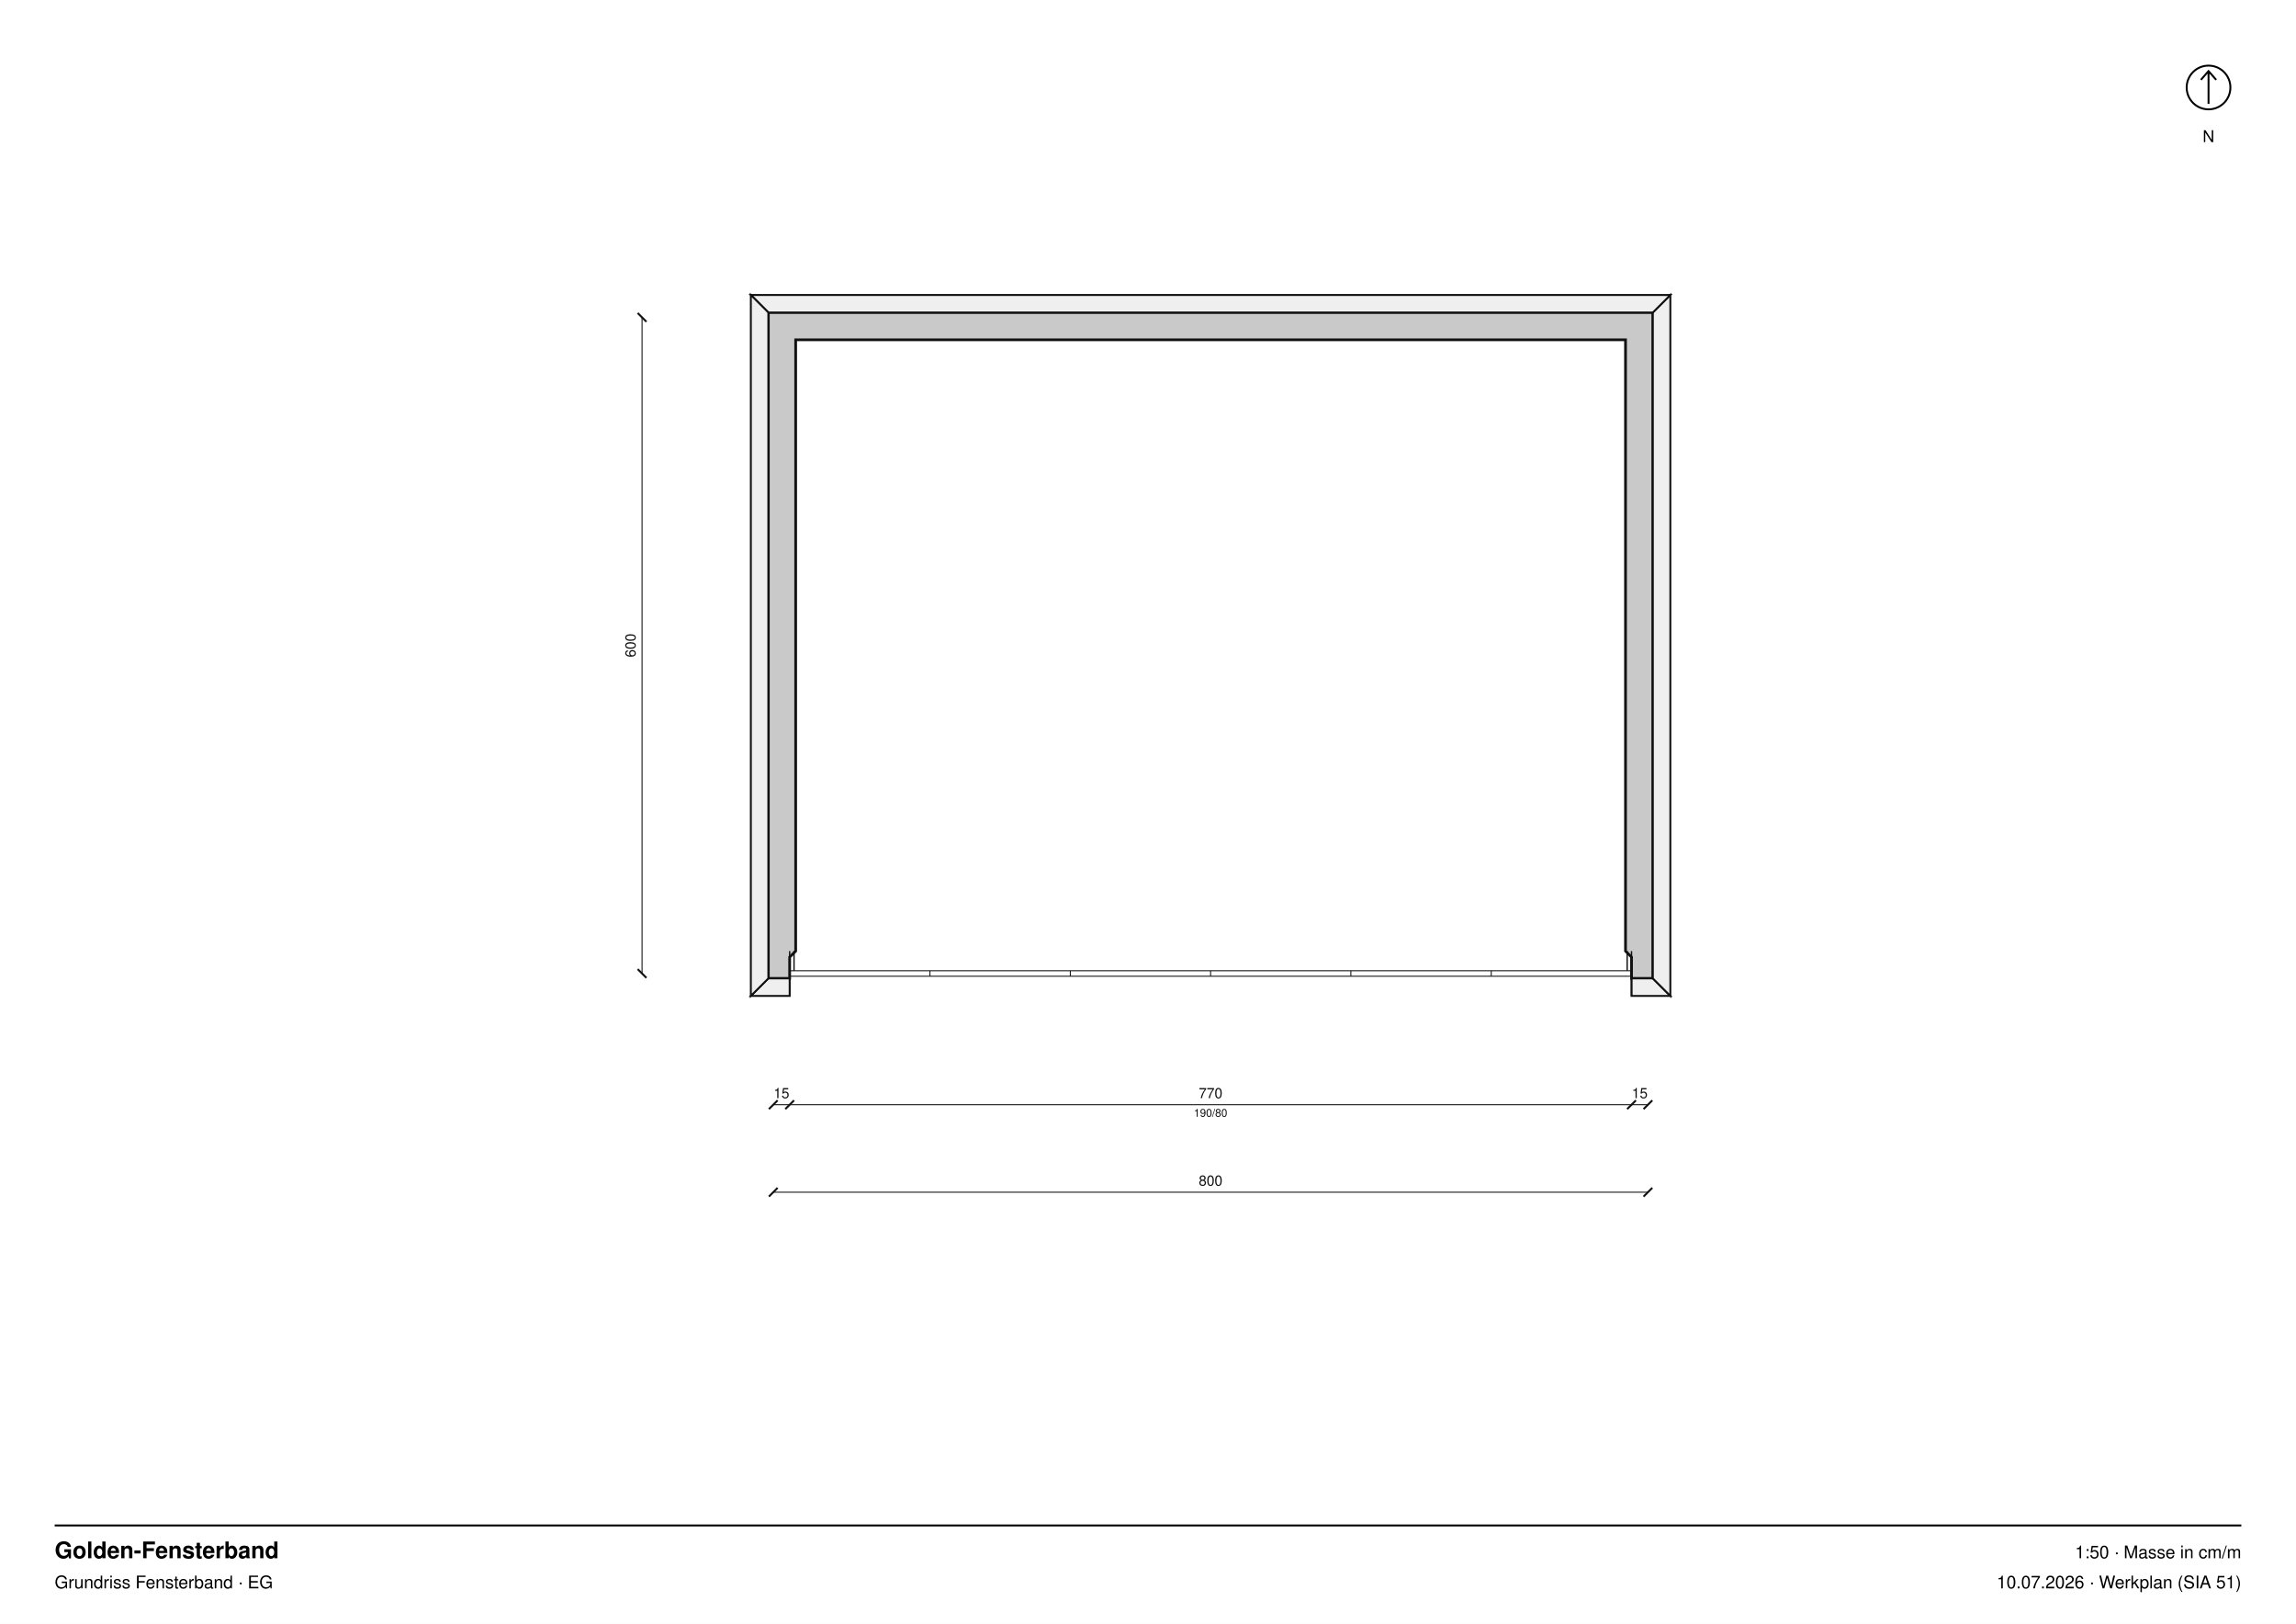
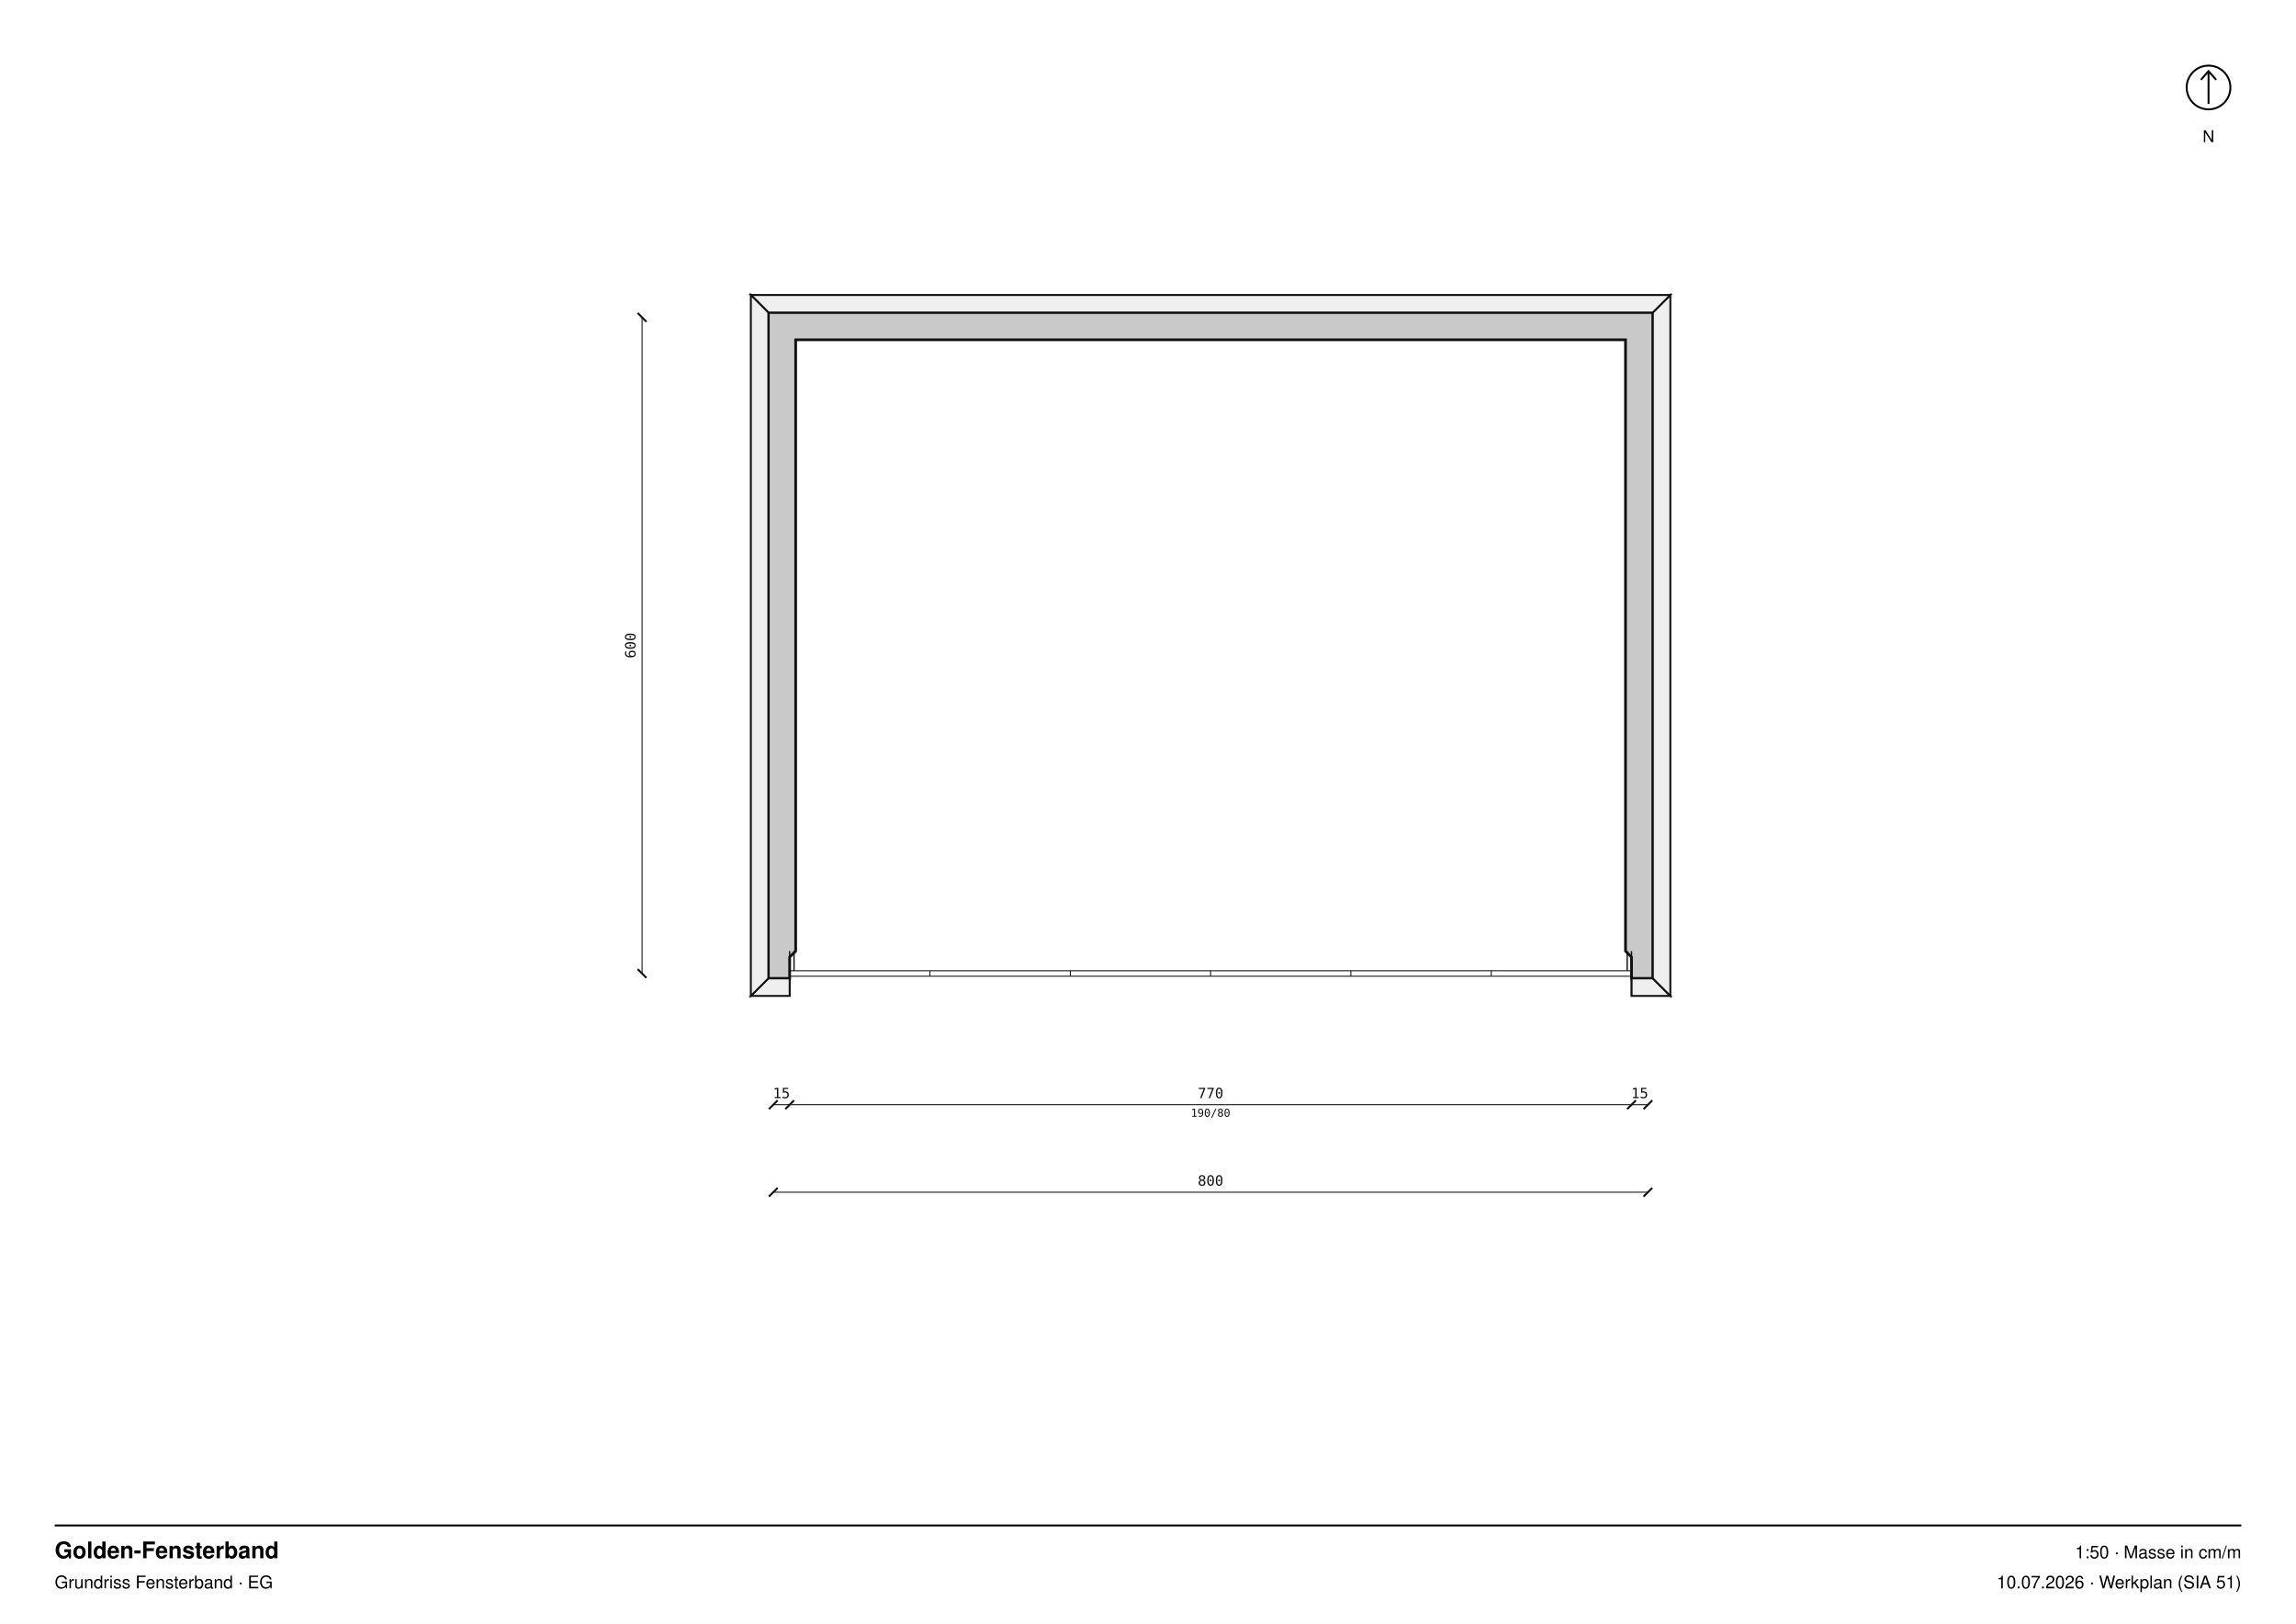
<svg xmlns="http://www.w3.org/2000/svg" width="420mm" height="297mm" viewBox="0 0 420 297" font-family="Helvetica, Arial, sans-serif">
  <rect width="420" height="297" fill="white" />
  <g transform="translate(141.45, 178.05) scale(0.02)">
    <path d="M 150 -150 L 205 -205 L 205 -5795 L 7795 -5795 L 7795 -205 L 7850 -150 L 7850 45 L 8045 45 L 8045 -6045 L -45 -6045 L -45 45 L 150 45 Z" fill-rule="evenodd" fill="#c9c9c9" stroke="#111" stroke-width="25" />
    <path d="M 8205 205 L 8045 45 L 7850 45 L 7850 205 Z M 150 205 L 150 45 L -45 45 L -205 205 Z" fill-rule="evenodd" fill="#efefef" stroke="#111" stroke-width="17.5" />
    <path d="M 8045 45 L 8045 -6045 L 8205 -6205 L 8205 205 Z" fill-rule="evenodd" fill="#efefef" stroke="#111" stroke-width="17.5" />
    <path d="M 8045 -6045 L -45 -6045 L -205 -6205 L 8205 -6205 Z" fill-rule="evenodd" fill="#efefef" stroke="#111" stroke-width="17.5" />
    <path d="M -45 -6045 L -45 45 L -205 205 L -205 -6205 Z" fill-rule="evenodd" fill="#efefef" stroke="#111" stroke-width="17.5" />
    <line x1="150" y1="-205" x2="150" y2="205" stroke="#111" stroke-width="12.5" />
    <line x1="7850" y1="-205" x2="7850" y2="205" stroke="#111" stroke-width="12.5" />
    <line x1="150" y1="25" x2="7850" y2="25" stroke="#111" stroke-width="9" />
    <line x1="150" y1="-25" x2="7850" y2="-25" stroke="#111" stroke-width="9" />
    <line x1="190" y1="-205" x2="190" y2="-25" stroke="#111" stroke-width="12.5" />
    <line x1="7810" y1="-205" x2="7810" y2="-25" stroke="#111" stroke-width="12.5" />
    <line x1="1433" y1="25" x2="1433" y2="-25" stroke="#111" stroke-width="9" />
    <line x1="2717" y1="25" x2="2717" y2="-25" stroke="#111" stroke-width="9" />
    <line x1="4000" y1="25" x2="4000" y2="-25" stroke="#111" stroke-width="9" />
    <line x1="5283" y1="25" x2="5283" y2="-25" stroke="#111" stroke-width="9" />
    <line x1="6567" y1="25" x2="6567" y2="-25" stroke="#111" stroke-width="9" />
    <g stroke="#111" fill="#111">
      <line x1="0" y1="1200" x2="8000" y2="1200" stroke-width="9" />
      <line x1="-40" y1="1240" x2="40" y2="1160" stroke-width="18" />
      <line x1="110" y1="1240" x2="190" y2="1160" stroke-width="18" />
      <line x1="7810" y1="1240" x2="7890" y2="1160" stroke-width="18" />
      <line x1="7960" y1="1240" x2="8040" y2="1160" stroke-width="18" />
-       <text x="75" y="1140" text-anchor="middle" font-size="130" stroke="none">15</text>
-       <text x="4000" y="1140" text-anchor="middle" font-size="130" stroke="none">770</text>
-       <text x="4000" y="1310" text-anchor="middle" font-size="100" stroke="none">190/80</text>
-       <text x="7925" y="1140" text-anchor="middle" font-size="130" stroke="none">15</text>
+       <text x="75" y="1140" text-anchor="middle" font-size="130" font-family="'IBM Plex Mono', ui-monospace, monospace" stroke="none">15</text>
+       <text x="4000" y="1140" text-anchor="middle" font-size="130" font-family="'IBM Plex Mono', ui-monospace, monospace" stroke="none">770</text>
+       <text x="4000" y="1310" text-anchor="middle" font-size="100" font-family="'IBM Plex Mono', ui-monospace, monospace" stroke="none">190/80</text>
+       <text x="7925" y="1140" text-anchor="middle" font-size="130" font-family="'IBM Plex Mono', ui-monospace, monospace" stroke="none">15</text>
    </g>
    <g stroke="#111" fill="#111">
      <line x1="0" y1="2000" x2="8000" y2="2000" stroke-width="9" />
      <line x1="-40" y1="2040" x2="40" y2="1960" stroke-width="18" />
      <line x1="7960" y1="2040" x2="8040" y2="1960" stroke-width="18" />
-       <text x="4000" y="1940" text-anchor="middle" font-size="130" stroke="none">800</text>
+       <text x="4000" y="1940" text-anchor="middle" font-size="130" font-family="'IBM Plex Mono', ui-monospace, monospace" stroke="none">800</text>
    </g>
    <g stroke="#111" fill="#111">
      <line x1="-1200" y1="0" x2="-1200" y2="-6000" stroke-width="9" />
      <line x1="-1240" y1="-40" x2="-1160" y2="40" stroke-width="18" />
      <line x1="-1240" y1="-6040" x2="-1160" y2="-5960" stroke-width="18" />
-       <text x="-1260" y="-3000" text-anchor="middle" font-size="130" stroke="none" transform="rotate(-90 -1260 -3000)">600</text>
+       <text x="-1260" y="-3000" text-anchor="middle" font-size="130" font-family="'IBM Plex Mono', ui-monospace, monospace" stroke="none" transform="rotate(-90 -1260 -3000)">600</text>
    </g>
  </g>
  <g stroke="black" fill="none" stroke-width="0.35">
    <circle cx="404" cy="16" r="4" />
    <path d="M 404 19 L 404 13 M 402.6 14.6 L 404 13 L 405.4 14.6" />
    <text x="404" y="26" text-anchor="middle" font-size="3" stroke="none" fill="black">N</text>
  </g>
  <g font-size="3.2">
    <line x1="10" y1="279" x2="410" y2="279" stroke="black" stroke-width="0.35" />
    <text x="10" y="285" font-weight="bold" font-size="4.2">Golden-Fensterband</text>
    <text x="10" y="290.5">Grundriss Fensterband · EG</text>
    <text x="410" y="285" text-anchor="end">1:50 · Masse in cm/m</text>
    <text x="410" y="290.5" text-anchor="end">10.07.2026 · Werkplan (SIA 51)</text>
  </g>
</svg>
